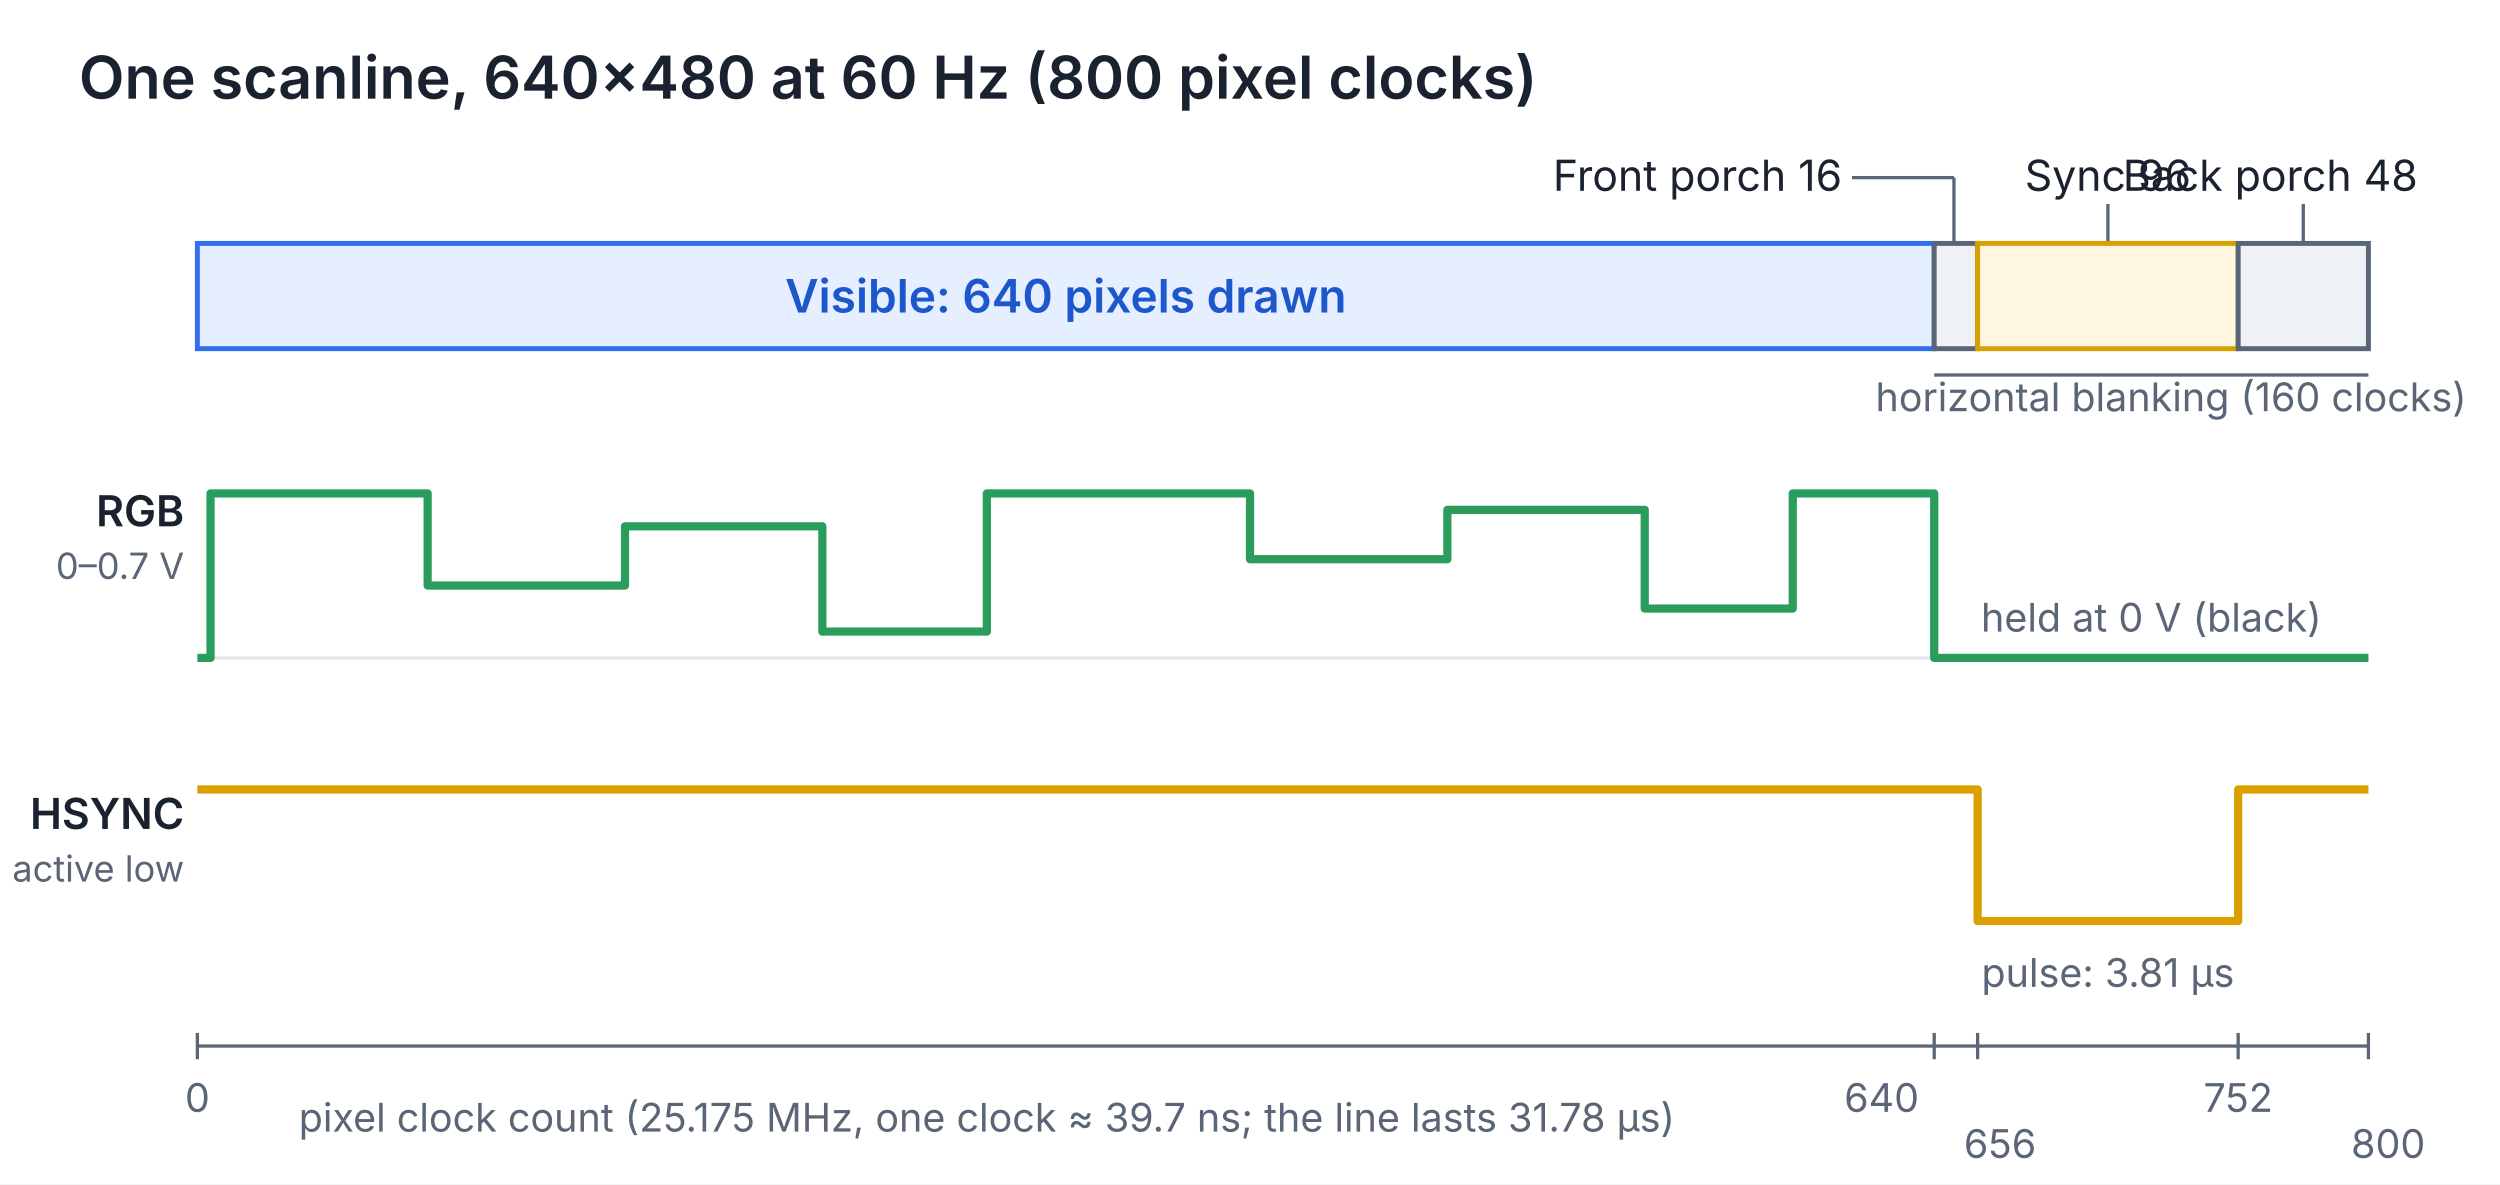
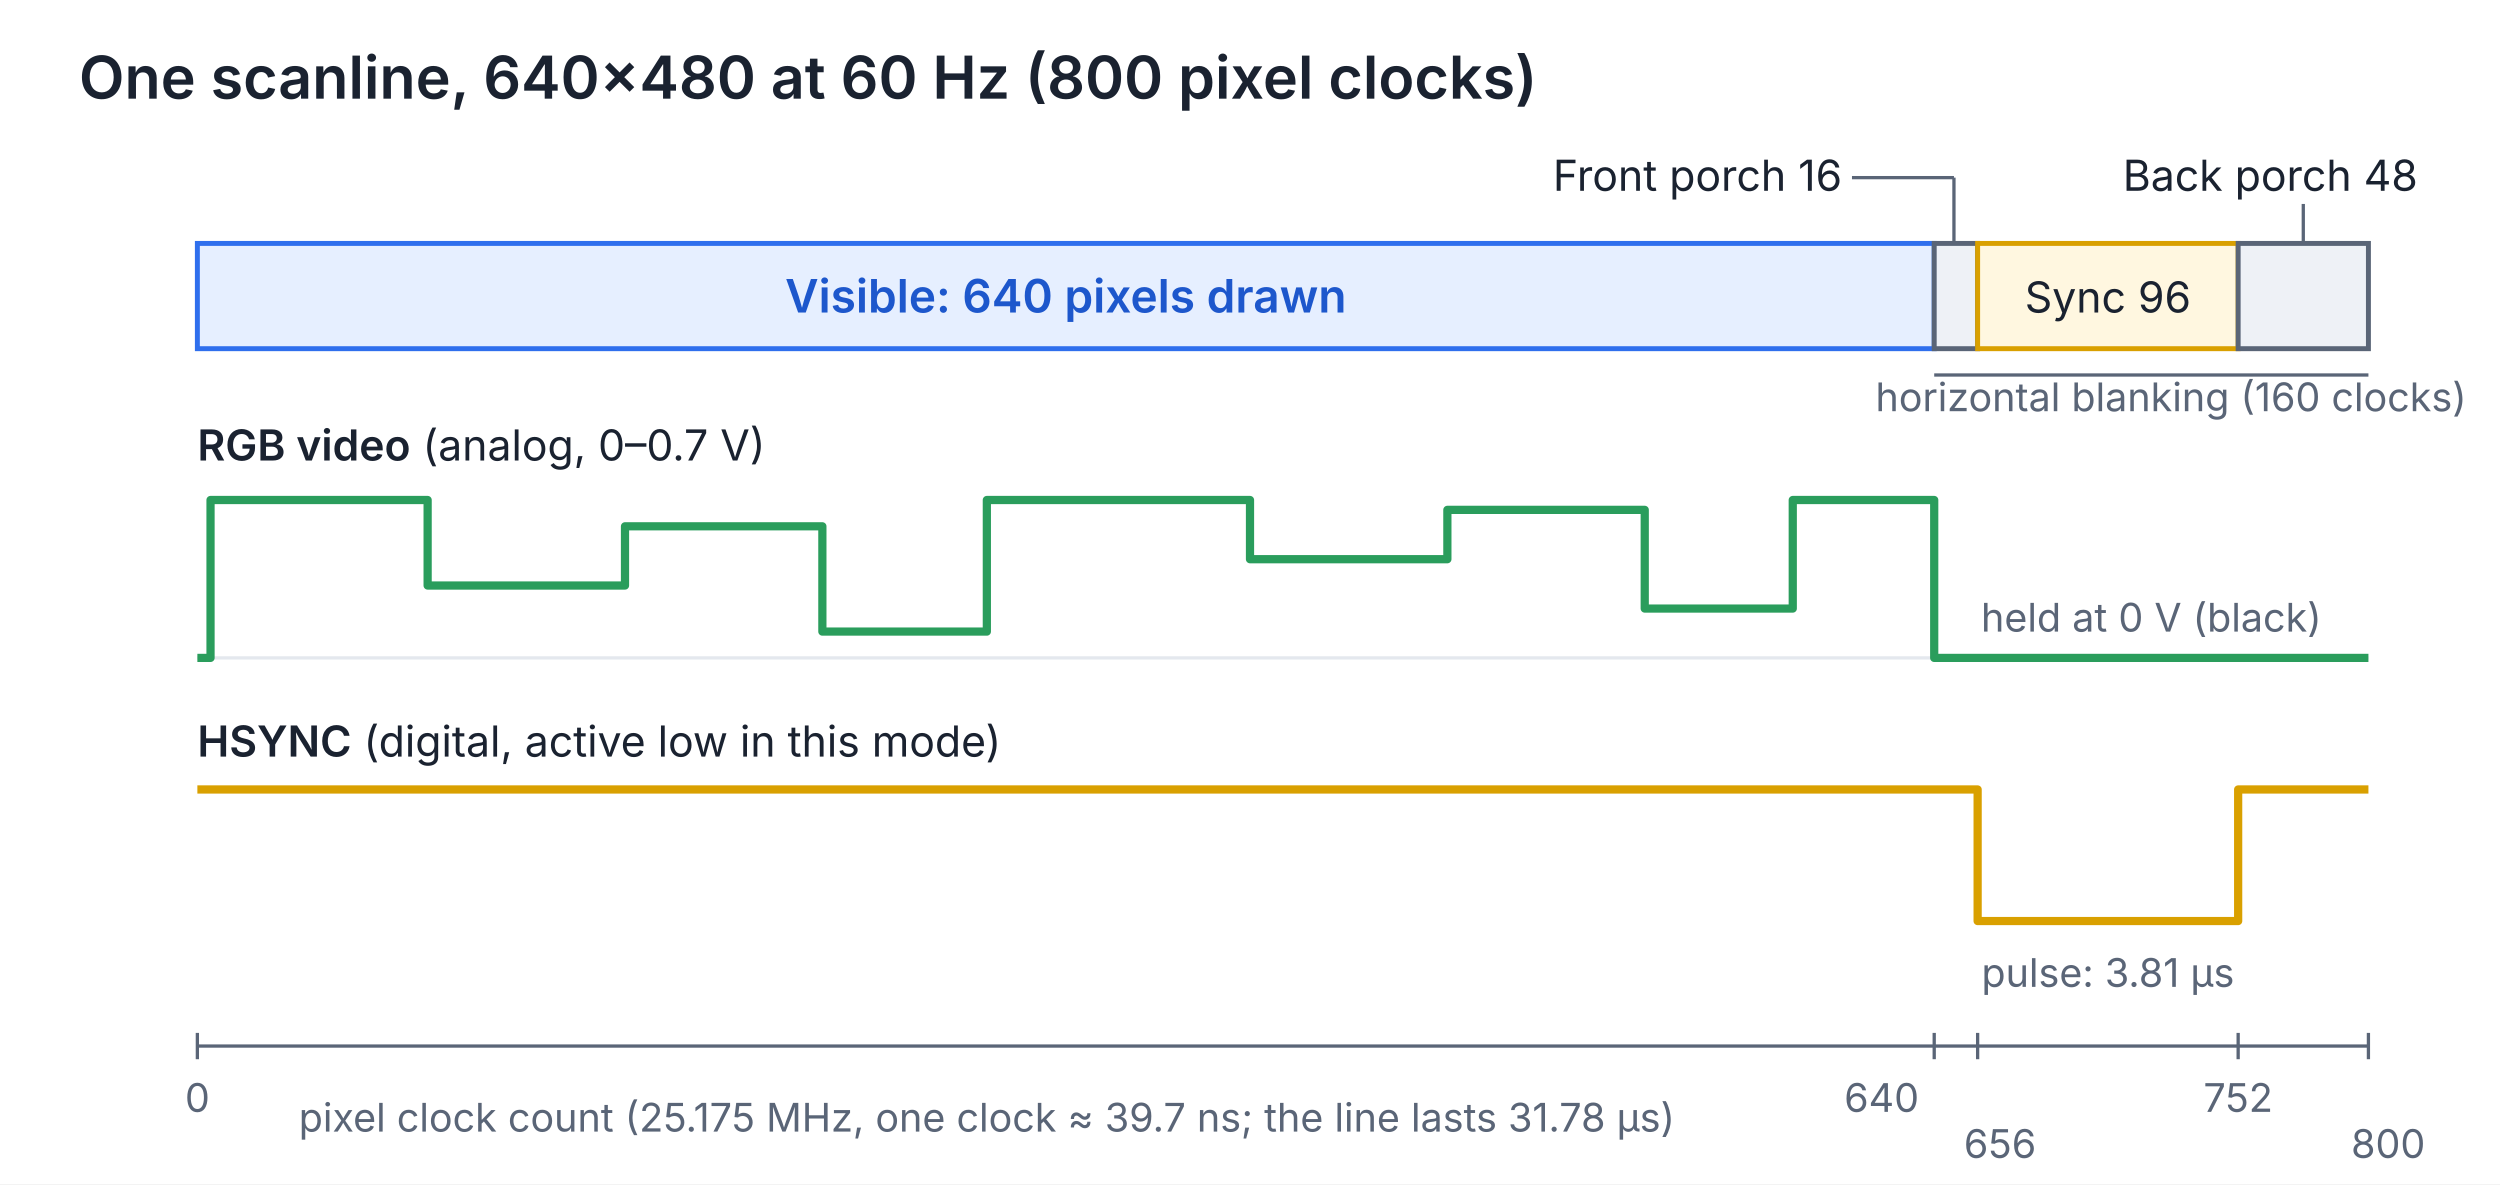
<svg xmlns="http://www.w3.org/2000/svg" viewBox="0 0 760 360" width="760" height="360" font-family="Inter, Segoe UI, system-ui, sans-serif">
  <rect width="760" height="360" fill="#ffffff" />
  <text x="24" y="30" font-size="18" font-weight="600" fill="#1a2230">One scanline, 640×480 at 60 Hz (800 pixel clocks)</text>
  <g font-size="13" fill="#1a2230">
    <text x="560" y="58" text-anchor="end">Front porch 16</text>
    <line x1="563" y1="54" x2="594" y2="54" stroke="#5a6577" />
    <line x1="594" y1="54" x2="594" y2="74" stroke="#5a6577" />
-     <text x="640.8" y="58" text-anchor="middle">Sync 96</text>
-     <line x1="640.8" y1="62" x2="640.8" y2="74" stroke="#5a6577" />
    <text x="735" y="58" text-anchor="end">Back porch 48</text>
    <line x1="700.2" y1="62" x2="700.2" y2="74" stroke="#5a6577" />
  </g>
  <rect x="60" y="74" width="528" height="32" fill="#e6efff" stroke="#2f6fed" stroke-width="1.5" />
  <text x="324" y="95" font-size="14" font-weight="600" text-anchor="middle" fill="#1d57cc">Visible: 640 pixels drawn</text>
  <rect x="588" y="74" width="13.2" height="32" fill="#eef1f6" stroke="#5a6577" stroke-width="1.5" />
  <rect x="601.2" y="74" width="79.2" height="32" fill="#fff7e0" stroke="#d9a000" stroke-width="1.5" />
  <rect x="680.4" y="74" width="39.6" height="32" fill="#eef1f6" stroke="#5a6577" stroke-width="1.5" />
+   <text x="640.8" y="95" font-size="13" text-anchor="middle" fill="#1a2230">Sync 96</text>
  <text x="660" y="125" font-size="12" text-anchor="middle" fill="#5a6577">horizontal blanking (160 clocks)</text>
  <line x1="588" y1="114" x2="720" y2="114" stroke="#5a6577" />
-   <text x="56" y="160" font-size="13" font-weight="600" text-anchor="end" fill="#1a2230">RGB</text>
-   <text x="56" y="176" font-size="11" text-anchor="end" fill="#5a6577">0–0.7 V</text>
+   <text x="60" y="140" font-size="13" fill="#1a2230">
+     <tspan font-weight="600">RGB video</tspan> (analog, 0–0.7 V)</text>
  <line x1="60" y1="200" x2="720" y2="200" stroke="#e4e8ee" />
-   <polyline fill="none" stroke="#2a9d5c" stroke-width="2.5" stroke-linejoin="round" points="60,200 64,200 64,150 130,150 130,178 190,178 190,160 250,160 250,192 300,192 300,150 380,150 380,170 440,170 440,155 500,155 500,185 545,185 545,150 588,150 588,200 720,200" />
+   <polyline fill="none" stroke="#2a9d5c" stroke-width="2.5" stroke-linejoin="round" points="60,200 64,200 64,152 130,152 130,178 190,178 190,160 250,160 250,192 300,192 300,152 380,152 380,170 440,170 440,155 500,155 500,185 545,185 545,152 588,152 588,200 720,200" />
  <text x="654" y="192" font-size="12" text-anchor="middle" fill="#5a6577">held at 0 V (black)</text>
-   <text x="56" y="252" font-size="13" font-weight="600" text-anchor="end" fill="#1a2230">HSYNC</text>
-   <text x="56" y="268" font-size="11" text-anchor="end" fill="#5a6577">active low</text>
+   <text x="60" y="230" font-size="13" fill="#1a2230">
+     <tspan font-weight="600">HSYNC</tspan> (digital, active low in this mode)</text>
  <polyline fill="none" stroke="#d9a000" stroke-width="2.5" stroke-linejoin="round" points="60,240 601.2,240 601.2,280 680.4,280 680.4,240 720,240" />
  <text x="640.8" y="300" font-size="12" text-anchor="middle" fill="#5a6577">pulse: 3.81 µs</text>
  <line x1="60" y1="318" x2="720" y2="318" stroke="#5a6577" />
  <g stroke="#5a6577">
    <line x1="60" y1="314" x2="60" y2="322" />
    <line x1="588" y1="314" x2="588" y2="322" />
    <line x1="601.2" y1="314" x2="601.2" y2="322" />
    <line x1="680.4" y1="314" x2="680.4" y2="322" />
    <line x1="720" y1="314" x2="720" y2="322" />
  </g>
  <g font-size="12" fill="#5a6577" text-anchor="middle">
    <text x="60" y="338">0</text>
    <text x="572" y="338">640</text>
    <text x="608" y="352">656</text>
    <text x="680.4" y="338">752</text>
    <text x="726" y="352">800</text>
  </g>
  <text x="300" y="344" font-size="12" text-anchor="middle" fill="#5a6577">pixel clock count (25.175 MHz, one clock ≈ 39.7 ns; the line lasts 31.78 µs)</text>
</svg>
